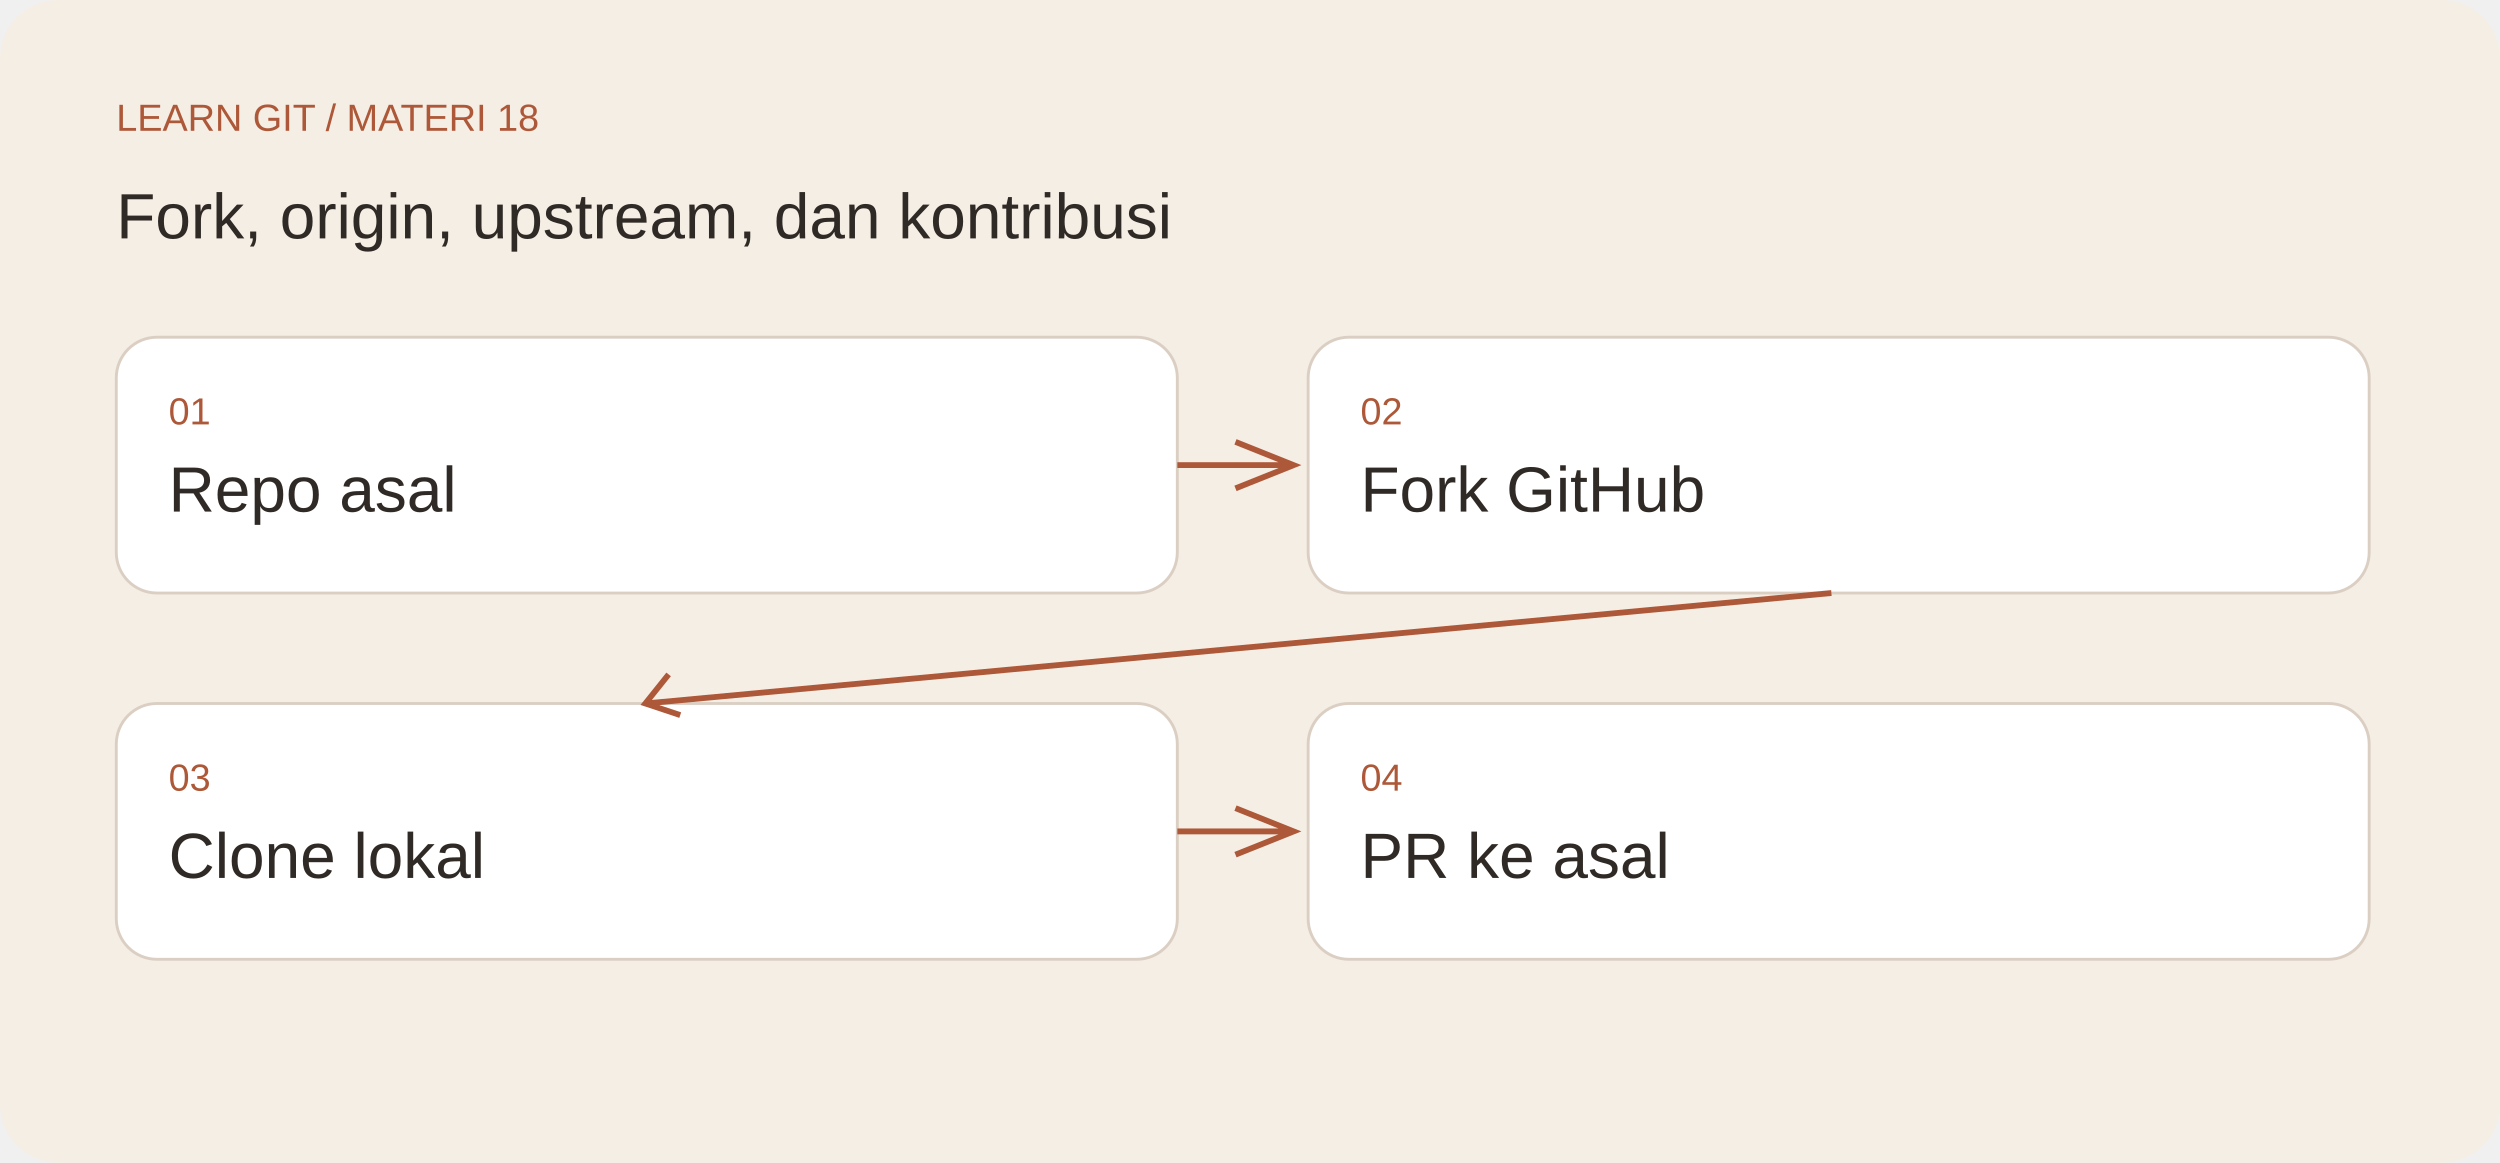
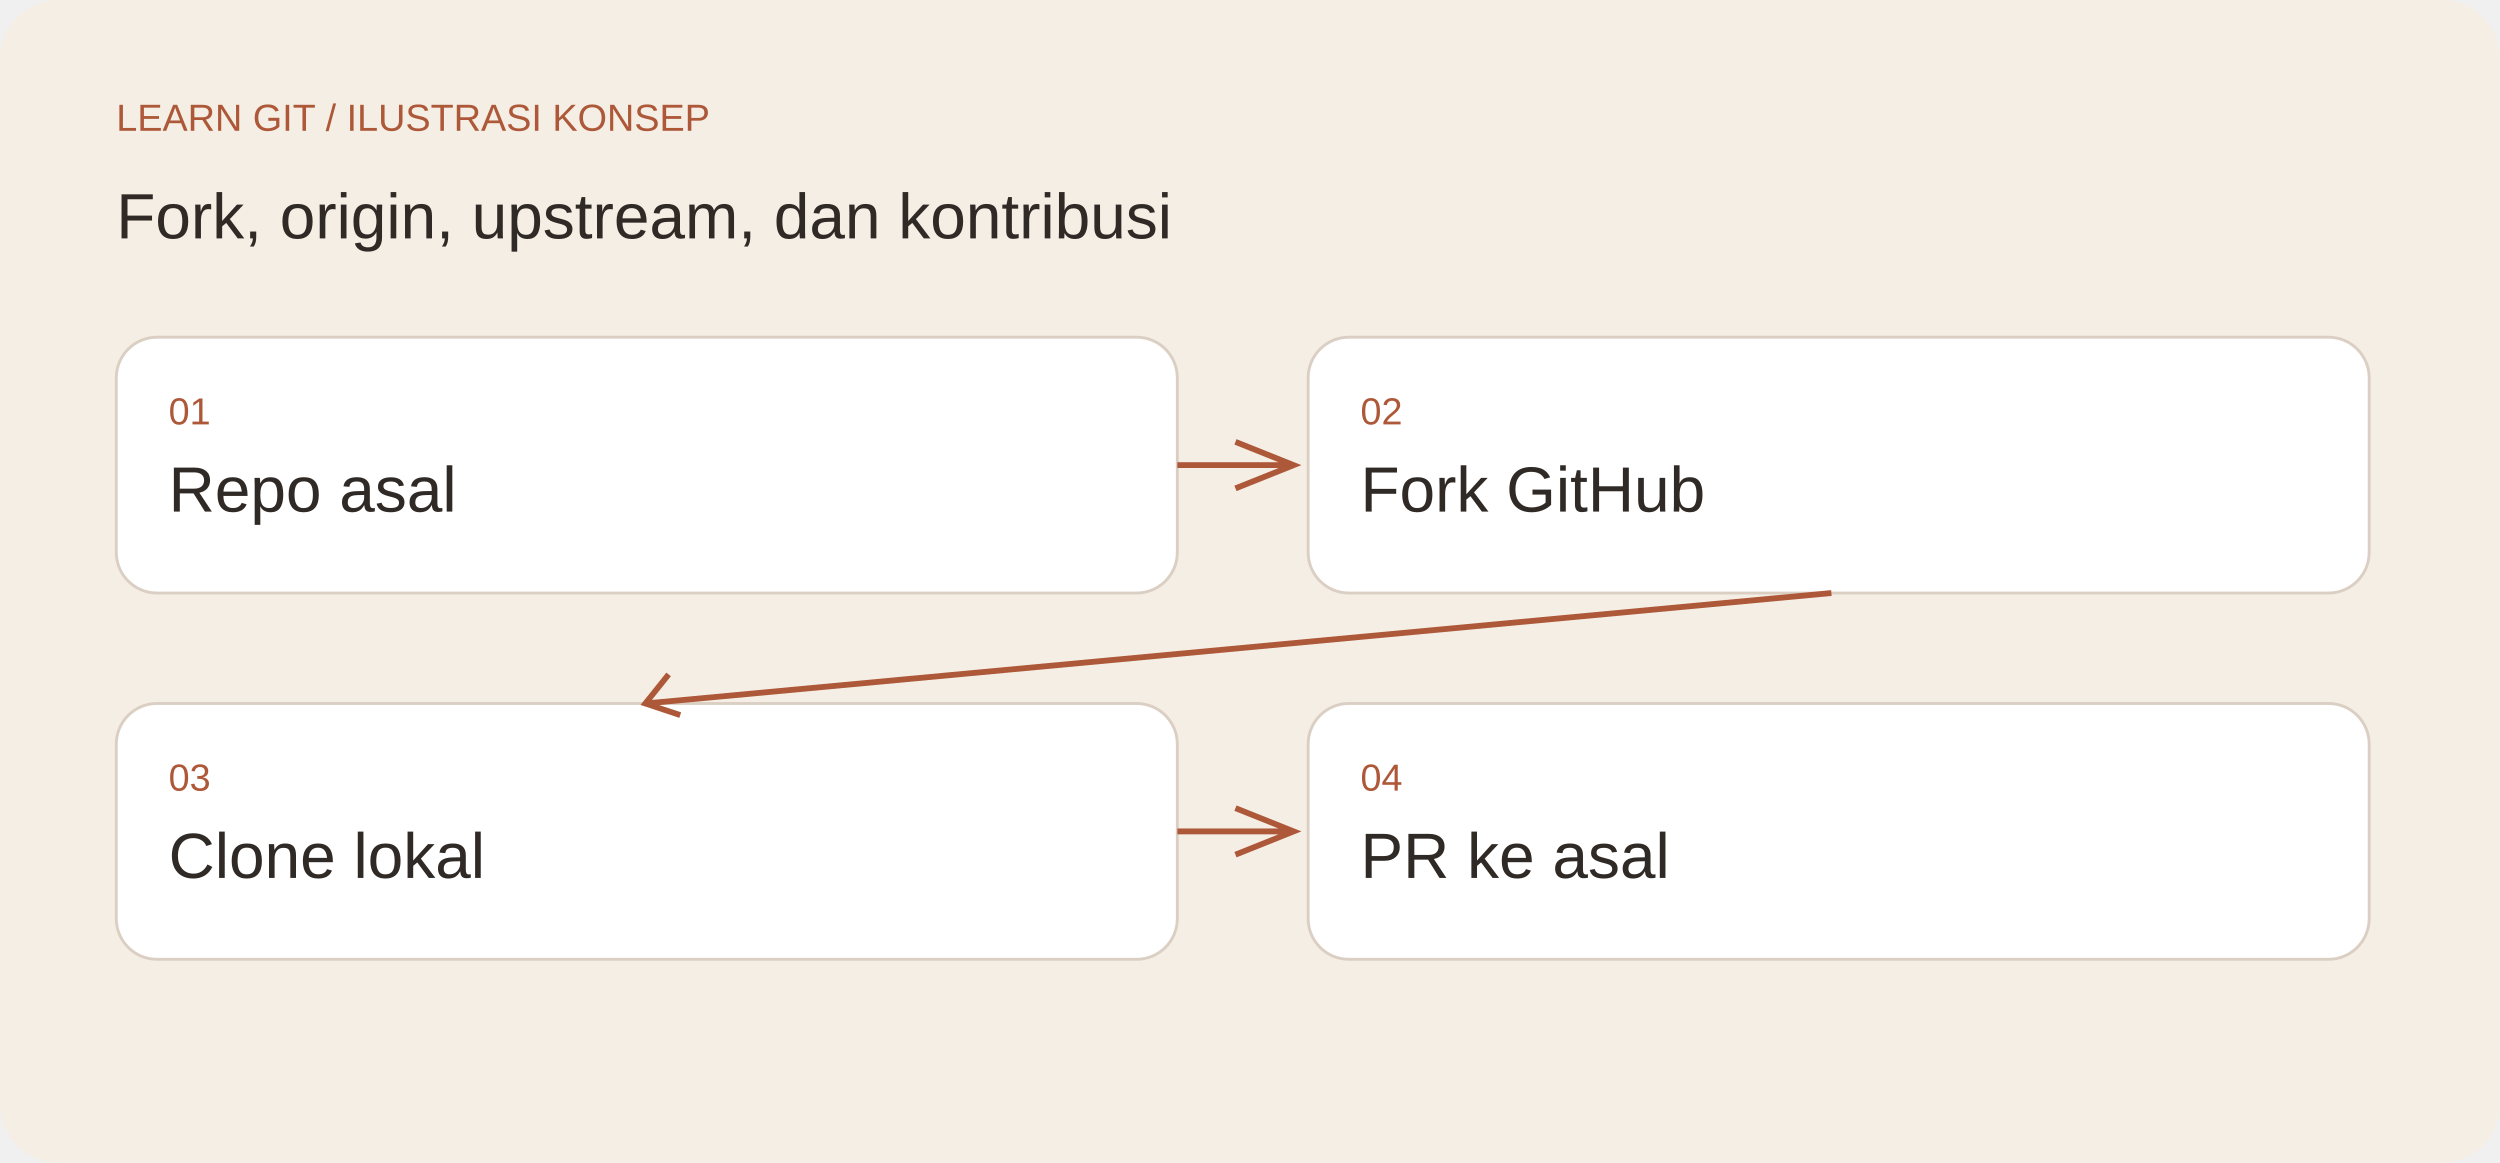
<svg xmlns="http://www.w3.org/2000/svg" width="860" height="400" viewBox="0 0 860 400">
  <rect width="860" height="400" rx="20" fill="#f5eee5" />
  <g font-family="Arial,sans-serif">
-     <text x="40" y="45" font-size="13" fill="#ad5838">LEARN GIT / MATERI 18</text>
+     <text x="40" y="45" font-size="13" fill="#ad5838">LEARN GIT / ILUSTRASI KONSEP</text>
    <text x="40" y="82" font-size="22" fill="#302a26">Fork, origin, upstream, dan kontribusi</text>
    <rect x="40" y="116" width="365" height="88" rx="14" fill="white" stroke="#dbcfc3" />
    <text x="58" y="146" font-size="13" fill="#ad5838">01</text>
    <text x="58" y="176" font-size="22" fill="#302a26">Repo asal</text>
    <rect x="450" y="116" width="365" height="88" rx="14" fill="white" stroke="#dbcfc3" />
    <text x="468" y="146" font-size="13" fill="#ad5838">02</text>
    <text x="468" y="176" font-size="22" fill="#302a26">Fork GitHub</text>
    <rect x="40" y="242" width="365" height="88" rx="14" fill="white" stroke="#dbcfc3" />
    <text x="58" y="272" font-size="13" fill="#ad5838">03</text>
    <text x="58" y="302" font-size="22" fill="#302a26">Clone lokal</text>
    <rect x="450" y="242" width="365" height="88" rx="14" fill="white" stroke="#dbcfc3" />
    <text x="468" y="272" font-size="13" fill="#ad5838">04</text>
    <text x="468" y="302" font-size="22" fill="#302a26">PR ke asal</text>
    <path d="M405 160h40m-20-8 20 8-20 8M630 204L222 242m8-10-8 10 12 4M405 286h40m-20-8 20 8-20 8" fill="none" stroke="#ad5838" stroke-width="2" />
  </g>
</svg>
